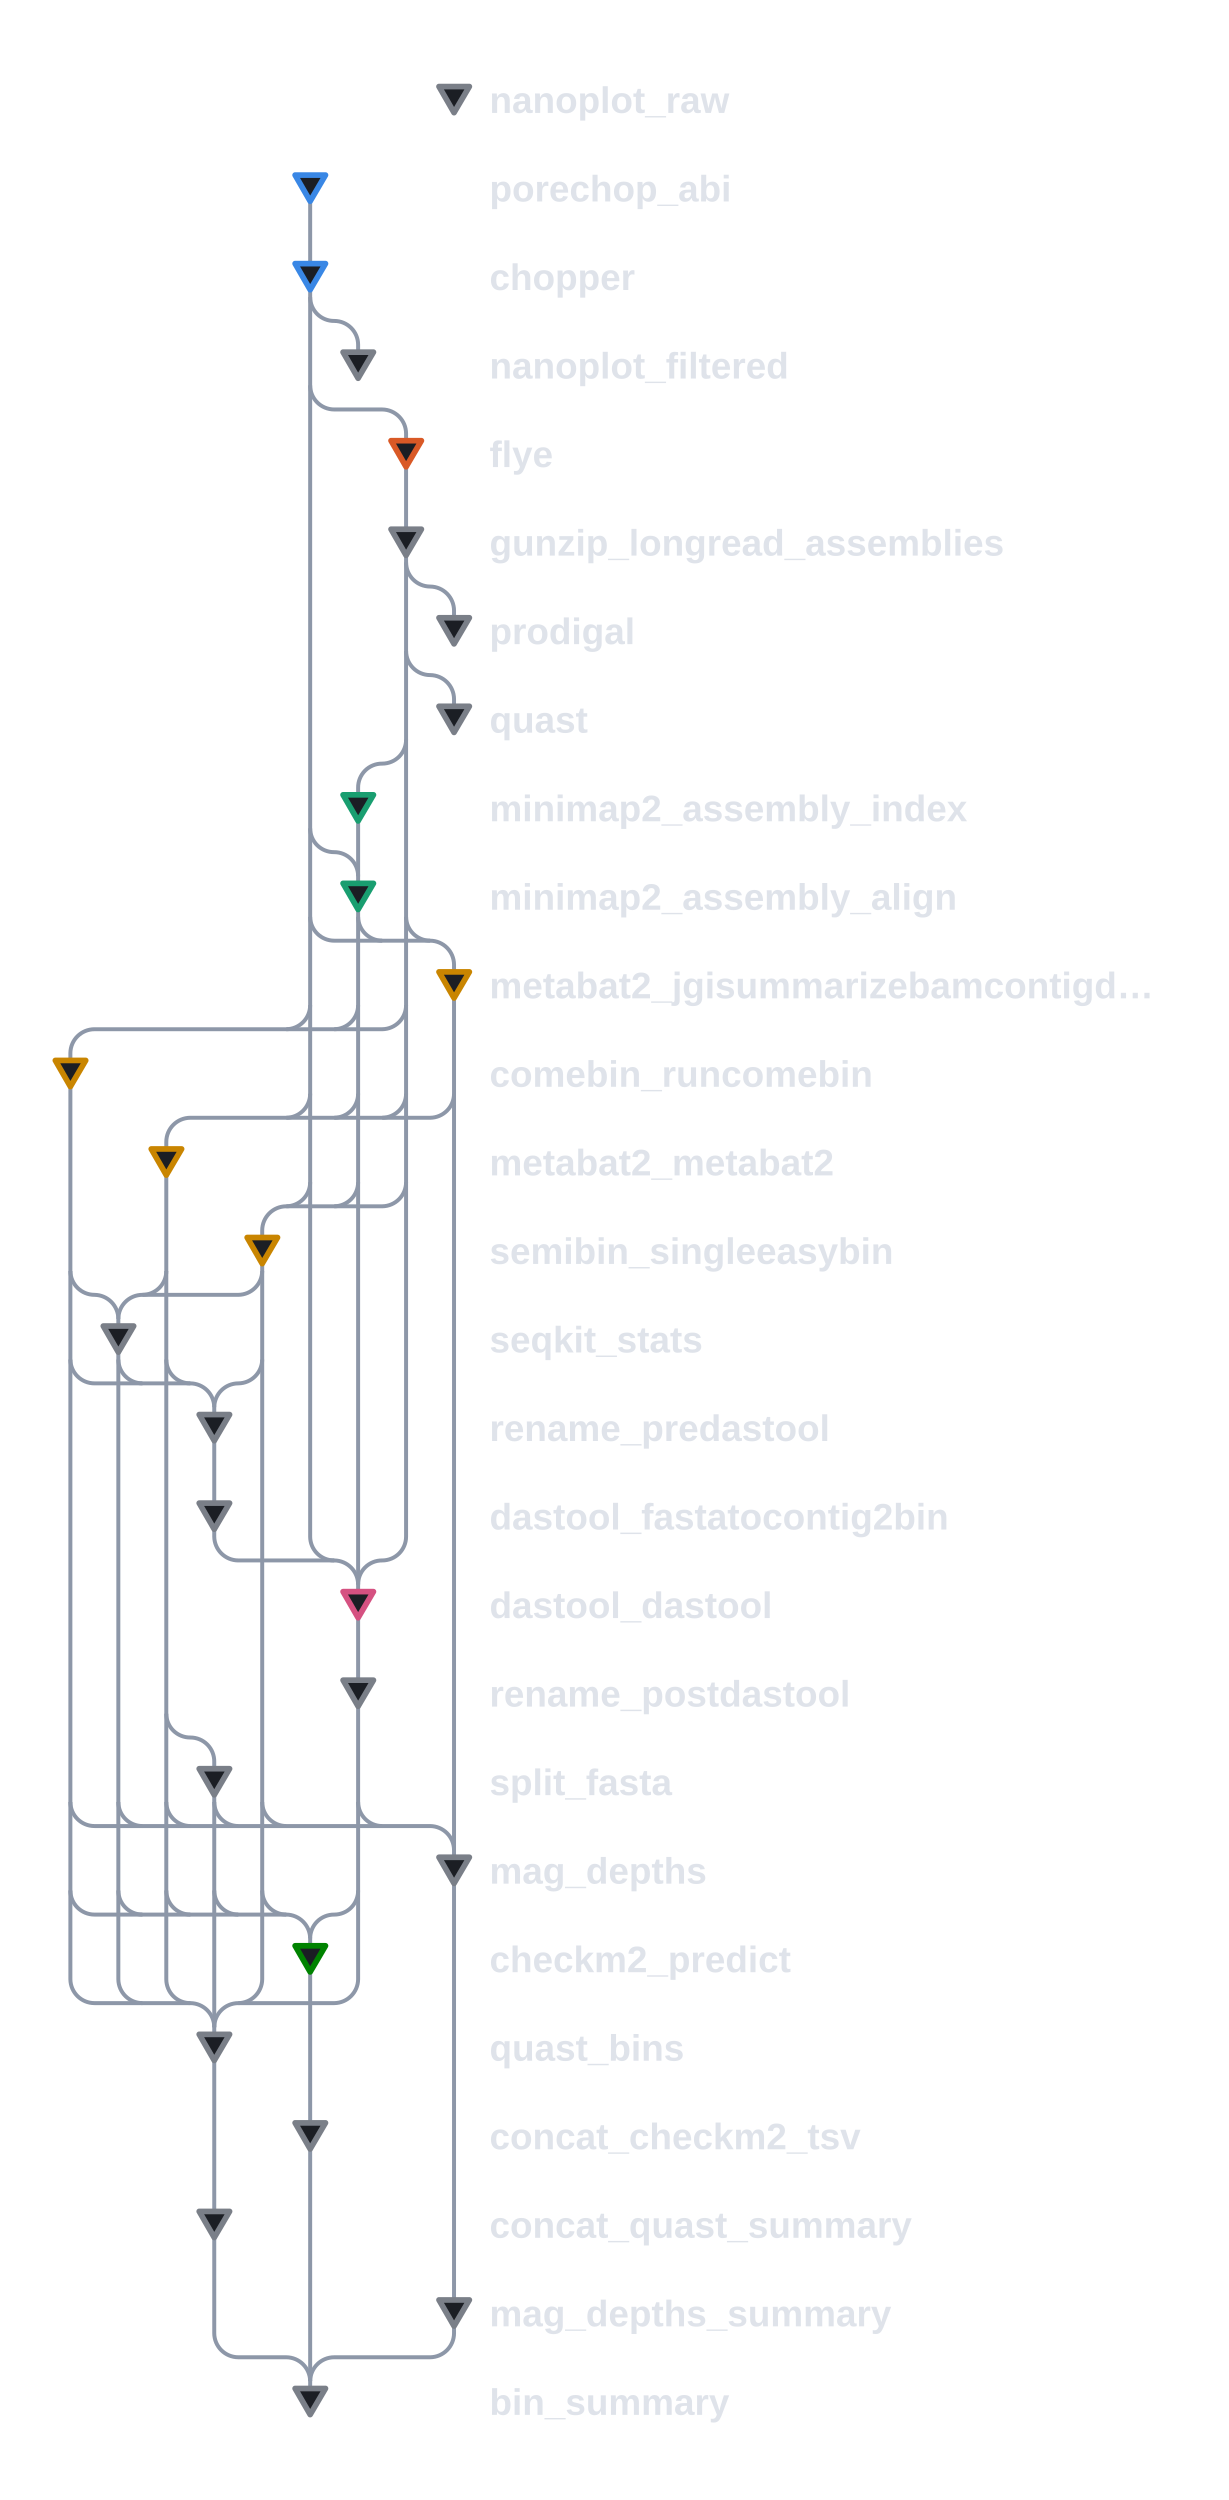
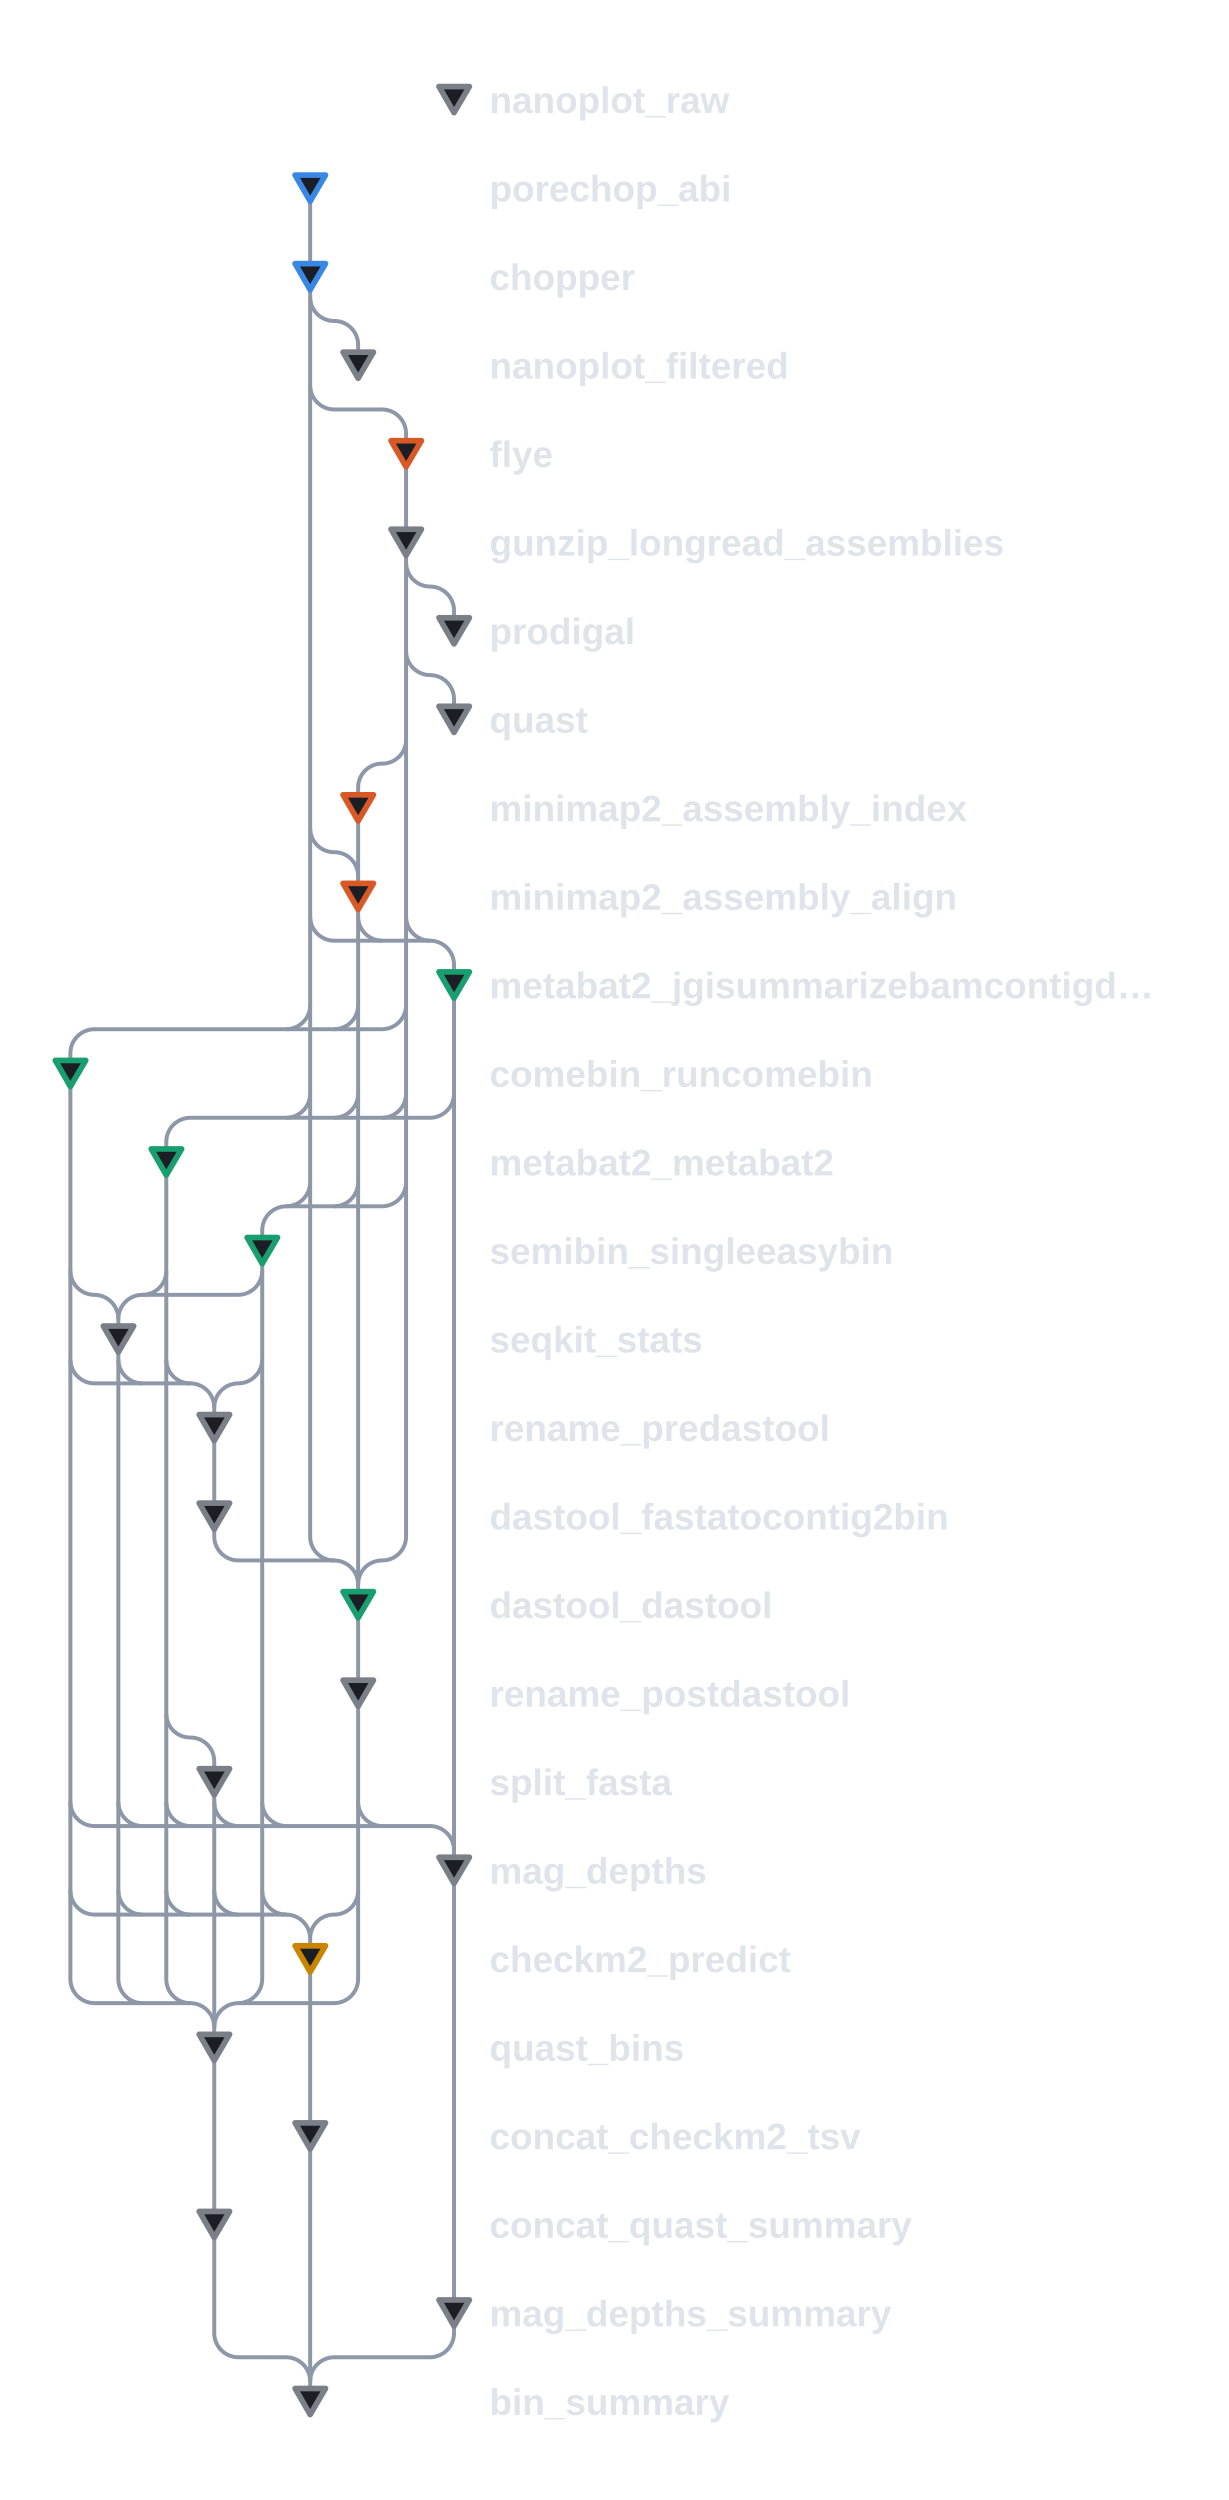
<svg xmlns="http://www.w3.org/2000/svg" width="433" height="881" viewBox="0 0 433 881">
  <g fill="none" stroke="#8D97A8" stroke-width="1.4" stroke-linejoin="round" stroke-linecap="butt">
    <path d="M 109.3,70.9 L 109.3,92.9" />
    <path d="M 109.3,102.1 L 109.3,104.7 L 109.3,135.8 L 109.3,291.9 L 109.3,323.1 L 109.3,354.2 L 109.3,385.4 L 109.3,416.6 L 109.3,541.5 A 8.4,8.4 0 0 0 117.8,549.9" />
    <path d="M 109.3,685.7 L 109.3,683.1 A 8.5,8.5 0 0 0 100.9,674.7 L 84.0,674.7 L 67.1,674.7 L 50.2,674.7 L 33.3,674.7 A 8.5,8.5 0 0 1 24.8,666.2" />
    <path d="M 109.3,694.9 L 109.3,748.1" />
    <path d="M 109.3,757.3 L 109.3,839.1 L 109.3,841.7" />
    <path d="M 126.2,124.1 L 126.2,121.5 A 8.4,8.4 0 0 0 117.8,113.1 A 8.4,8.4 0 0 1 109.3,104.7" />
    <path d="M 126.2,280.1 L 126.2,277.6 A 8.4,8.4 0 0 1 134.7,269.1 A 8.4,8.4 0 0 0 143.1,260.6" />
    <path d="M 126.2,289.3 L 126.2,308.8 L 126.2,311.3" />
    <path d="M 126.2,320.5 L 126.2,323.1 L 126.2,354.2 L 126.2,385.4 L 126.2,416.6 L 126.2,558.4 L 126.2,560.9" />
    <path d="M 126.2,570.1 L 126.2,592.1" />
    <path d="M 126.2,601.3 L 126.2,635.0 L 126.2,666.2 L 126.2,697.5 A 8.5,8.5 0 0 1 117.8,705.9 L 84.0,705.9 A 8.5,8.5 0 0 0 75.5,714.4" />
    <path d="M 143.1,155.3 L 143.1,152.8 A 8.5,8.5 0 0 0 134.7,144.3 L 117.8,144.3 A 8.5,8.5 0 0 1 109.3,135.8" />
    <path d="M 143.1,164.5 L 143.1,186.5" />
    <path d="M 143.1,195.7 L 143.1,198.2 L 143.1,229.4 L 143.1,260.6 L 143.1,323.1 L 143.1,354.2 L 143.1,385.4 L 143.1,416.6 L 143.1,541.5 A 8.4,8.4 0 0 1 134.7,549.9 A 8.4,8.4 0 0 0 126.2,558.4" />
    <path d="M 160.0,217.7 L 160.0,215.2 A 8.5,8.5 0 0 0 151.6,206.7 A 8.5,8.5 0 0 1 143.1,198.2" />
    <path d="M 160.0,248.9 L 160.0,246.3 A 8.5,8.5 0 0 0 151.6,237.9 A 8.5,8.5 0 0 1 143.1,229.4" />
    <path d="M 160.0,342.5 L 160.0,339.9 A 8.5,8.5 0 0 0 151.6,331.5 L 134.7,331.5 L 117.8,331.5 A 8.5,8.5 0 0 1 109.3,323.1" />
    <path d="M 160.0,351.7 L 160.0,385.4 L 160.0,652.0 L 160.0,654.5" />
    <path d="M 160.0,663.7 L 160.0,810.5" />
    <path d="M 160.0,819.7 L 160.0,822.2 A 8.5,8.5 0 0 1 151.6,830.7 L 117.8,830.7 A 8.5,8.5 0 0 0 109.3,839.1" />
    <path d="M 24.8,373.7 L 24.8,371.1 A 8.5,8.5 0 0 1 33.3,362.7 L 100.9,362.7 L 117.8,362.7 L 134.7,362.7 A 8.5,8.5 0 0 0 143.1,354.2" />
    <path d="M 24.8,382.9 L 24.8,447.9 L 24.8,479.1 L 24.8,635.0 L 24.8,666.2 L 24.8,697.5 A 8.5,8.5 0 0 0 33.3,705.9 L 50.2,705.9 L 67.1,705.9 A 8.5,8.5 0 0 1 75.5,714.4" />
    <path d="M 58.6,404.9 L 58.6,402.4 A 8.5,8.5 0 0 1 67.1,393.9 L 100.9,393.9 L 117.8,393.9 L 134.7,393.9 L 151.6,393.9 A 8.5,8.5 0 0 0 160.0,385.4" />
    <path d="M 58.6,414.1 L 58.6,447.9 L 58.6,479.1 L 58.6,603.9 L 58.6,635.0 L 58.6,666.2 L 58.6,697.5 A 8.4,8.4 0 0 0 67.1,705.9" />
    <path d="M 92.4,436.1 L 92.4,433.6 A 8.5,8.5 0 0 1 100.9,425.1 L 117.8,425.1 L 134.7,425.1 A 8.5,8.5 0 0 0 143.1,416.6" />
    <path d="M 92.4,445.3 L 92.4,447.9 L 92.4,479.1 L 92.4,635.0 L 92.4,666.2 L 92.4,697.5 A 8.5,8.5 0 0 1 84.0,705.9" />
    <path d="M 41.7,467.3 L 41.7,464.8 A 8.5,8.5 0 0 0 33.3,456.3 A 8.5,8.5 0 0 1 24.8,447.9" />
    <path d="M 41.7,476.5 L 41.7,479.1 L 41.7,635.0 L 41.7,666.2 L 41.7,697.5 A 8.5,8.5 0 0 0 50.2,705.9" />
    <path d="M 75.5,498.5 L 75.5,495.9 A 8.5,8.5 0 0 0 67.1,487.5 L 50.2,487.5 L 33.3,487.5 A 8.5,8.5 0 0 1 24.8,479.1" />
    <path d="M 75.5,507.7 L 75.5,529.7" />
    <path d="M 75.5,538.9 L 75.5,541.5 A 8.5,8.5 0 0 0 84.0,549.9 L 117.8,549.9 A 8.5,8.5 0 0 1 126.2,558.4" />
    <path d="M 75.5,623.3 L 75.5,620.8 A 8.4,8.4 0 0 0 67.1,612.3 A 8.4,8.4 0 0 1 58.6,603.9" />
    <path d="M 75.5,632.5 L 75.5,635.0 L 75.5,666.2 L 75.5,714.4 L 75.5,716.9" />
    <path d="M 75.5,726.1 L 75.5,779.3" />
    <path d="M 75.5,788.5 L 75.5,822.2 A 8.5,8.5 0 0 0 84.0,830.7 L 100.9,830.7 A 8.5,8.5 0 0 1 109.3,839.1" />
    <path d="M 109.3,291.9 A 8.4,8.4 0 0 0 117.8,300.3 A 8.4,8.4 0 0 1 126.2,308.8" />
    <path d="M 109.3,354.2 A 8.5,8.5 0 0 1 100.9,362.7" />
    <path d="M 109.3,385.4 A 8.5,8.5 0 0 1 100.9,393.9" />
    <path d="M 109.3,416.6 A 8.5,8.5 0 0 1 100.9,425.1" />
    <path d="M 143.1,323.1 A 8.5,8.5 0 0 0 151.6,331.5" />
    <path d="M 143.1,385.4 A 8.5,8.5 0 0 1 134.7,393.9" />
    <path d="M 126.2,323.1 A 8.5,8.5 0 0 0 134.7,331.5" />
    <path d="M 126.2,354.2 A 8.5,8.5 0 0 1 117.8,362.7" />
    <path d="M 126.2,385.4 A 8.5,8.5 0 0 1 117.8,393.9" />
    <path d="M 126.2,416.6 A 8.5,8.5 0 0 1 117.8,425.1" />
    <path d="M 24.8,635.0 A 8.5,8.5 0 0 0 33.3,643.5 L 50.2,643.5 L 67.1,643.5 L 84.0,643.5 L 100.9,643.5 L 134.7,643.5 L 151.6,643.5 A 8.5,8.5 0 0 1 160.0,652.0" />
    <path d="M 58.6,447.9 A 8.4,8.4 0 0 1 50.2,456.3" />
    <path d="M 41.7,464.8 A 8.5,8.5 0 0 1 50.2,456.3 L 84.0,456.3 A 8.5,8.5 0 0 0 92.4,447.9" />
    <path d="M 58.6,479.1 A 8.4,8.4 0 0 0 67.1,487.5" />
    <path d="M 58.6,635.0 A 8.5,8.5 0 0 0 67.1,643.5" />
    <path d="M 58.6,666.2 A 8.5,8.5 0 0 0 67.1,674.7" />
    <path d="M 92.4,479.1 A 8.5,8.5 0 0 1 84.0,487.5 A 8.5,8.5 0 0 0 75.5,495.9" />
    <path d="M 92.4,635.0 A 8.5,8.5 0 0 0 100.9,643.5" />
    <path d="M 92.4,666.2 A 8.5,8.5 0 0 0 100.9,674.7" />
    <path d="M 41.7,479.1 A 8.5,8.5 0 0 0 50.2,487.5" />
    <path d="M 41.7,635.0 A 8.5,8.5 0 0 0 50.2,643.5" />
    <path d="M 41.7,666.2 A 8.5,8.5 0 0 0 50.2,674.7" />
    <path d="M 126.2,635.0 A 8.5,8.5 0 0 0 134.7,643.5" />
    <path d="M 126.2,666.2 A 8.4,8.4 0 0 1 117.8,674.7 A 8.4,8.4 0 0 0 109.3,683.1" />
    <path d="M 75.5,635.0 A 8.5,8.5 0 0 0 84.0,643.5" />
    <path d="M 75.5,666.2 A 8.5,8.5 0 0 0 84.0,674.7" />
  </g>
  <g>
    <polygon points="154.7,30.5 165.4,30.5 160.0,39.7" fill="#1B1E24" stroke="#7a7f88" stroke-width="2.0" stroke-linejoin="round" />
    <text x="172.5" y="39.8" font-family="Arial" font-size="13" fill="#DFE3EA" font-weight="600" text-anchor="start">nanoplot_raw</text>
  </g>
  <g>
    <polygon points="104.0,61.7 114.7,61.7 109.3,70.9" fill="#1B1E24" stroke="#3987e5" stroke-width="2.0" stroke-linejoin="round" />
    <text x="172.5" y="71.0" font-family="Arial" font-size="13" fill="#DFE3EA" font-weight="600" text-anchor="start">porechop_abi</text>
  </g>
  <g>
    <polygon points="104.0,92.9 114.7,92.9 109.3,102.1" fill="#1B1E24" stroke="#3987e5" stroke-width="2.0" stroke-linejoin="round" />
    <text x="172.5" y="102.2" font-family="Arial" font-size="13" fill="#DFE3EA" font-weight="600" text-anchor="start">chopper</text>
  </g>
  <g>
    <polygon points="120.9,124.1 131.6,124.1 126.2,133.3" fill="#1B1E24" stroke="#7a7f88" stroke-width="2.0" stroke-linejoin="round" />
    <text x="172.5" y="133.4" font-family="Arial" font-size="13" fill="#DFE3EA" font-weight="600" text-anchor="start">nanoplot_filtered</text>
  </g>
  <g>
    <polygon points="137.8,155.3 148.5,155.3 143.1,164.5" fill="#1B1E24" stroke="#d95926" stroke-width="2.0" stroke-linejoin="round" />
    <text x="172.5" y="164.6" font-family="Arial" font-size="13" fill="#DFE3EA" font-weight="600" text-anchor="start">flye</text>
  </g>
  <g>
    <polygon points="137.8,186.5 148.5,186.5 143.1,195.7" fill="#1B1E24" stroke="#7a7f88" stroke-width="2.0" stroke-linejoin="round" />
    <text x="172.5" y="195.8" font-family="Arial" font-size="13" fill="#DFE3EA" font-weight="600" text-anchor="start">gunzip_longread_assemblies</text>
  </g>
  <g>
    <polygon points="154.7,217.7 165.4,217.7 160.0,226.9" fill="#1B1E24" stroke="#7a7f88" stroke-width="2.0" stroke-linejoin="round" />
    <text x="172.5" y="227.0" font-family="Arial" font-size="13" fill="#DFE3EA" font-weight="600" text-anchor="start">prodigal</text>
  </g>
  <g>
    <polygon points="154.7,248.9 165.4,248.9 160.0,258.1" fill="#1B1E24" stroke="#7a7f88" stroke-width="2.0" stroke-linejoin="round" />
    <text x="172.5" y="258.2" font-family="Arial" font-size="13" fill="#DFE3EA" font-weight="600" text-anchor="start">quast</text>
  </g>
  <g>
-     <polygon points="120.9,280.1 131.6,280.1 126.2,289.3" fill="#1B1E24" stroke="#199e70" stroke-width="2.0" stroke-linejoin="round" />
+     <polygon points="120.9,280.1 131.6,280.1 126.2,289.3" fill="#1B1E24" stroke="#d95926" stroke-width="2.0" stroke-linejoin="round" />
    <text x="172.5" y="289.4" font-family="Arial" font-size="13" fill="#DFE3EA" font-weight="600" text-anchor="start">minimap2_assembly_index</text>
  </g>
  <g>
-     <polygon points="120.9,311.3 131.6,311.3 126.2,320.5" fill="#1B1E24" stroke="#199e70" stroke-width="2.0" stroke-linejoin="round" />
+     <polygon points="120.9,311.3 131.6,311.3 126.2,320.5" fill="#1B1E24" stroke="#d95926" stroke-width="2.0" stroke-linejoin="round" />
    <text x="172.5" y="320.6" font-family="Arial" font-size="13" fill="#DFE3EA" font-weight="600" text-anchor="start">minimap2_assembly_align</text>
  </g>
  <g>
-     <polygon points="154.7,342.5 165.4,342.5 160.0,351.7" fill="#1B1E24" stroke="#c98500" stroke-width="2.0" stroke-linejoin="round" />
+     <polygon points="154.7,342.5 165.4,342.5 160.0,351.7" fill="#1B1E24" stroke="#199e70" stroke-width="2.0" stroke-linejoin="round" />
    <text x="172.5" y="351.8" font-family="Arial" font-size="13" fill="#DFE3EA" font-weight="600" text-anchor="start">metabat2_jgisummarizebamcontigd…</text>
  </g>
  <g>
-     <polygon points="19.5,373.7 30.2,373.7 24.8,382.9" fill="#1B1E24" stroke="#c98500" stroke-width="2.0" stroke-linejoin="round" />
+     <polygon points="19.5,373.7 30.2,373.7 24.8,382.9" fill="#1B1E24" stroke="#199e70" stroke-width="2.0" stroke-linejoin="round" />
    <text x="172.5" y="383.0" font-family="Arial" font-size="13" fill="#DFE3EA" font-weight="600" text-anchor="start">comebin_runcomebin</text>
  </g>
  <g>
-     <polygon points="53.3,404.9 64.0,404.9 58.6,414.1" fill="#1B1E24" stroke="#c98500" stroke-width="2.0" stroke-linejoin="round" />
+     <polygon points="53.3,404.9 64.0,404.9 58.6,414.1" fill="#1B1E24" stroke="#199e70" stroke-width="2.0" stroke-linejoin="round" />
    <text x="172.5" y="414.2" font-family="Arial" font-size="13" fill="#DFE3EA" font-weight="600" text-anchor="start">metabat2_metabat2</text>
  </g>
  <g>
-     <polygon points="87.1,436.1 97.8,436.1 92.4,445.3" fill="#1B1E24" stroke="#c98500" stroke-width="2.0" stroke-linejoin="round" />
+     <polygon points="87.1,436.1 97.8,436.1 92.4,445.3" fill="#1B1E24" stroke="#199e70" stroke-width="2.0" stroke-linejoin="round" />
    <text x="172.5" y="445.4" font-family="Arial" font-size="13" fill="#DFE3EA" font-weight="600" text-anchor="start">semibin_singleeasybin</text>
  </g>
  <g>
    <polygon points="36.4,467.3 47.1,467.3 41.7,476.5" fill="#1B1E24" stroke="#7a7f88" stroke-width="2.0" stroke-linejoin="round" />
    <text x="172.5" y="476.6" font-family="Arial" font-size="13" fill="#DFE3EA" font-weight="600" text-anchor="start">seqkit_stats</text>
  </g>
  <g>
    <polygon points="70.2,498.5 80.9,498.5 75.5,507.7" fill="#1B1E24" stroke="#7a7f88" stroke-width="2.0" stroke-linejoin="round" />
    <text x="172.5" y="507.8" font-family="Arial" font-size="13" fill="#DFE3EA" font-weight="600" text-anchor="start">rename_predastool</text>
  </g>
  <g>
    <polygon points="70.2,529.7 80.9,529.7 75.5,538.9" fill="#1B1E24" stroke="#7a7f88" stroke-width="2.0" stroke-linejoin="round" />
    <text x="172.5" y="539.0" font-family="Arial" font-size="13" fill="#DFE3EA" font-weight="600" text-anchor="start">dastool_fastatocontig2bin</text>
  </g>
  <g>
-     <polygon points="120.9,560.9 131.6,560.9 126.2,570.1" fill="#1B1E24" stroke="#d55181" stroke-width="2.0" stroke-linejoin="round" />
+     <polygon points="120.9,560.9 131.6,560.9 126.2,570.1" fill="#1B1E24" stroke="#199e70" stroke-width="2.0" stroke-linejoin="round" />
    <text x="172.5" y="570.2" font-family="Arial" font-size="13" fill="#DFE3EA" font-weight="600" text-anchor="start">dastool_dastool</text>
  </g>
  <g>
    <polygon points="120.9,592.1 131.6,592.1 126.2,601.3" fill="#1B1E24" stroke="#7a7f88" stroke-width="2.0" stroke-linejoin="round" />
    <text x="172.5" y="601.4" font-family="Arial" font-size="13" fill="#DFE3EA" font-weight="600" text-anchor="start">rename_postdastool</text>
  </g>
  <g>
    <polygon points="70.2,623.3 80.9,623.3 75.5,632.5" fill="#1B1E24" stroke="#7a7f88" stroke-width="2.0" stroke-linejoin="round" />
    <text x="172.5" y="632.6" font-family="Arial" font-size="13" fill="#DFE3EA" font-weight="600" text-anchor="start">split_fasta</text>
  </g>
  <g>
    <polygon points="154.7,654.5 165.4,654.5 160.0,663.7" fill="#1B1E24" stroke="#7a7f88" stroke-width="2.0" stroke-linejoin="round" />
    <text x="172.5" y="663.8" font-family="Arial" font-size="13" fill="#DFE3EA" font-weight="600" text-anchor="start">mag_depths</text>
  </g>
  <g>
-     <polygon points="104.0,685.7 114.7,685.7 109.3,694.9" fill="#1B1E24" stroke="#008300" stroke-width="2.0" stroke-linejoin="round" />
+     <polygon points="104.0,685.7 114.7,685.7 109.3,694.9" fill="#1B1E24" stroke="#c98500" stroke-width="2.0" stroke-linejoin="round" />
    <text x="172.5" y="695.0" font-family="Arial" font-size="13" fill="#DFE3EA" font-weight="600" text-anchor="start">checkm2_predict</text>
  </g>
  <g>
    <polygon points="70.2,716.9 80.9,716.9 75.5,726.1" fill="#1B1E24" stroke="#7a7f88" stroke-width="2.0" stroke-linejoin="round" />
    <text x="172.5" y="726.2" font-family="Arial" font-size="13" fill="#DFE3EA" font-weight="600" text-anchor="start">quast_bins</text>
  </g>
  <g>
    <polygon points="104.0,748.1 114.7,748.1 109.3,757.3" fill="#1B1E24" stroke="#7a7f88" stroke-width="2.0" stroke-linejoin="round" />
    <text x="172.5" y="757.4" font-family="Arial" font-size="13" fill="#DFE3EA" font-weight="600" text-anchor="start">concat_checkm2_tsv</text>
  </g>
  <g>
    <polygon points="70.2,779.3 80.9,779.3 75.5,788.5" fill="#1B1E24" stroke="#7a7f88" stroke-width="2.0" stroke-linejoin="round" />
    <text x="172.5" y="788.6" font-family="Arial" font-size="13" fill="#DFE3EA" font-weight="600" text-anchor="start">concat_quast_summary</text>
  </g>
  <g>
    <polygon points="154.7,810.5 165.4,810.5 160.0,819.7" fill="#1B1E24" stroke="#7a7f88" stroke-width="2.0" stroke-linejoin="round" />
    <text x="172.5" y="819.8" font-family="Arial" font-size="13" fill="#DFE3EA" font-weight="600" text-anchor="start">mag_depths_summary</text>
  </g>
  <g>
    <polygon points="104.0,841.7 114.7,841.7 109.3,850.9" fill="#1B1E24" stroke="#7a7f88" stroke-width="2.0" stroke-linejoin="round" />
    <text x="172.5" y="851.0" font-family="Arial" font-size="13" fill="#DFE3EA" font-weight="600" text-anchor="start">bin_summary</text>
  </g>
</svg>
